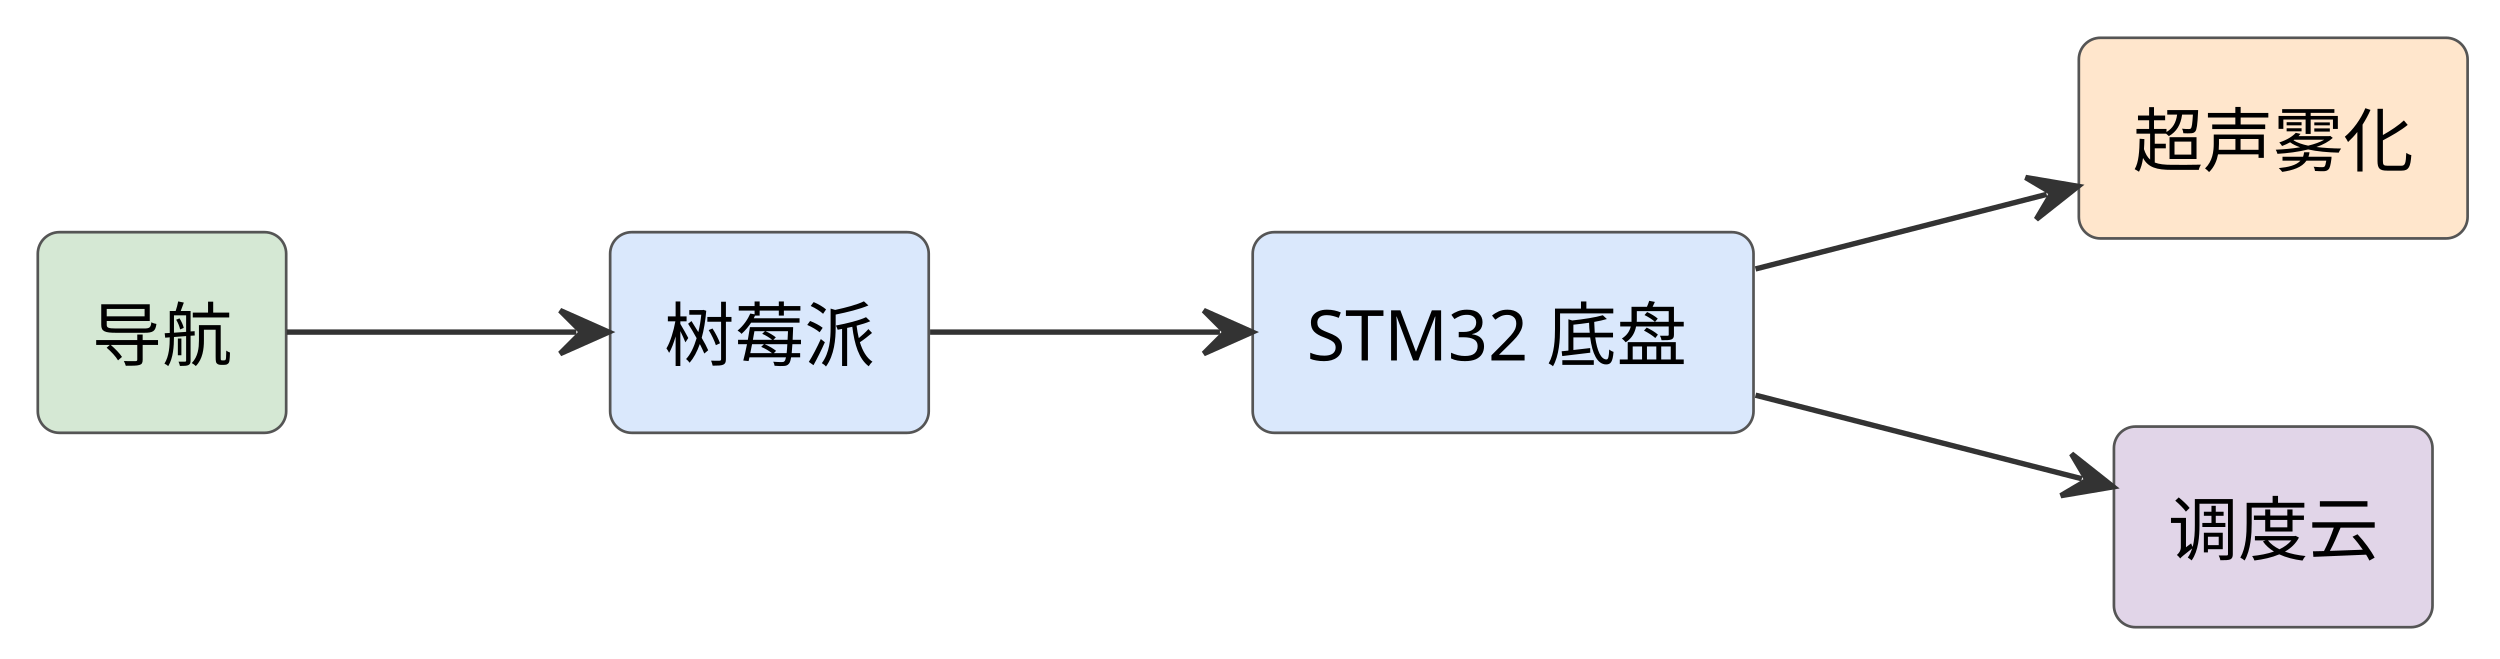
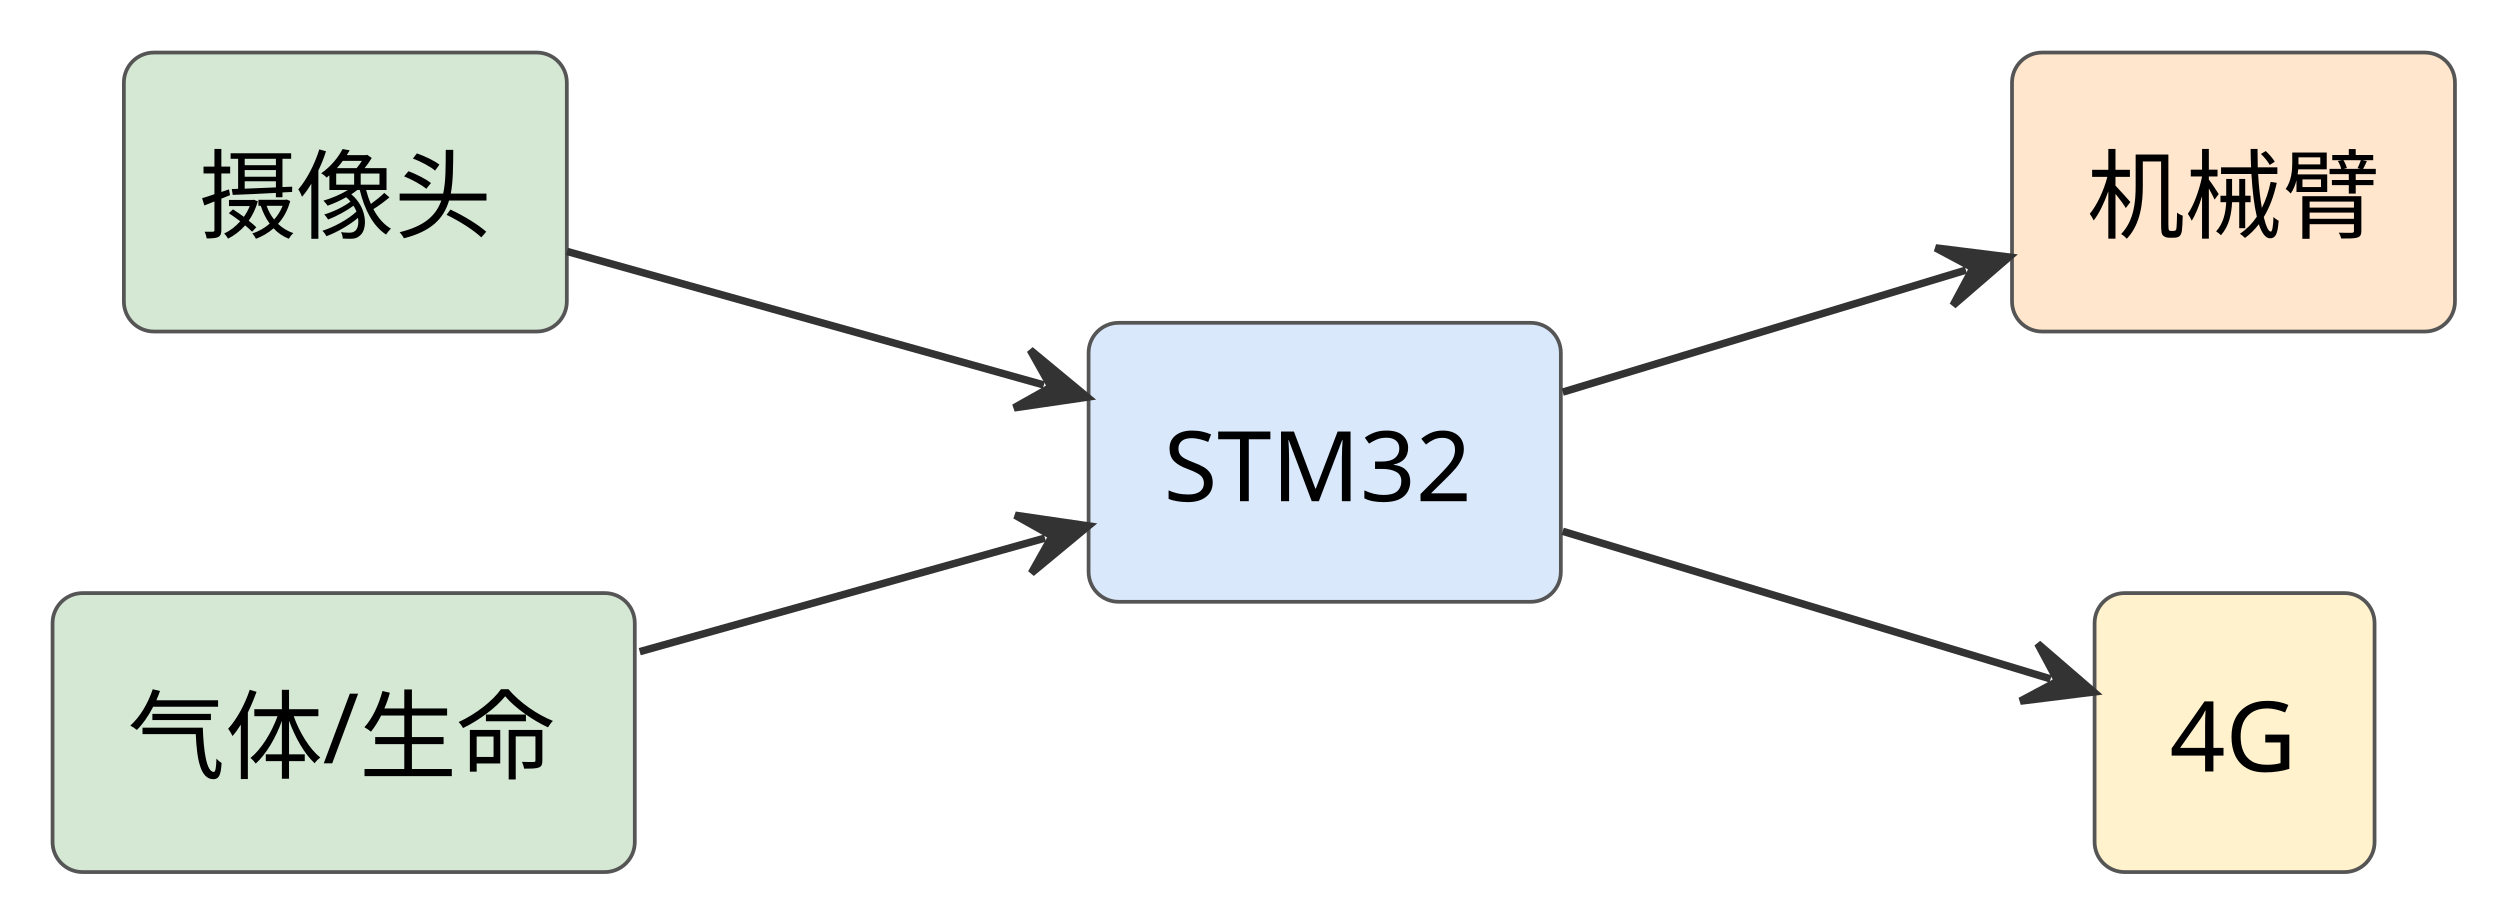
- <svg xmlns="http://www.w3.org/2000/svg" contentStyleType="text/css" height="122px" preserveAspectRatio="none" style="width:463px;height:122px;background:#FFFFFF;" version="1.1" viewBox="0 0 463 122" width="463px" zoomAndPan="magnify">
+ <svg xmlns="http://www.w3.org/2000/svg" contentStyleType="text/css" height="122px" preserveAspectRatio="none" style="width:333px;height:122px;background:#FFFFFF;" version="1.1" viewBox="0 0 333 122" width="333px" zoomAndPan="magnify">
  <defs />
  <g>
-     <g id="elem_nav">
-       <rect fill="#D5E8D4" height="37.158" rx="4" ry="4" style="stroke:#555555;stroke-width:0.5;" width="46" x="7" y="43" />
-       <text fill="#000000" font-family="Microsoft YaHei" font-size="13" lengthAdjust="spacing" textLength="26" x="17" y="66.755">导航</text>
+     <g id="elem_cam">
+       <rect fill="#D5E8D4" height="37.158" rx="4" ry="4" style="stroke:#555555;stroke-width:0.5;" width="59" x="16.5" y="7" />
+       <text fill="#000000" font-family="Microsoft YaHei" font-size="13" lengthAdjust="spacing" textLength="39" x="26.5" y="30.755">摄像头</text>
    </g>
-     <g id="elem_pi">
-       <rect fill="#DAE8FC" height="37.158" rx="4" ry="4" style="stroke:#555555;stroke-width:0.5;" width="59" x="113" y="43" />
-       <text fill="#000000" font-family="Microsoft YaHei" font-size="13" lengthAdjust="spacing" textLength="39" x="123" y="66.755">树莓派</text>
+     <g id="elem_gas">
+       <rect fill="#D5E8D4" height="37.158" rx="4" ry="4" style="stroke:#555555;stroke-width:0.5;" width="77.554" x="7" y="79" />
+       <text fill="#000000" font-family="Microsoft YaHei" font-size="13" lengthAdjust="spacing" textLength="57.554" x="17" y="102.755">气体/生命</text>
    </g>
    <g id="elem_stm">
-       <rect fill="#DAE8FC" height="37.158" rx="4" ry="4" style="stroke:#555555;stroke-width:0.5;" width="92.751" x="232" y="43" />
-       <text fill="#000000" font-family="Microsoft YaHei" font-size="13" lengthAdjust="spacing" textLength="72.751" x="242" y="66.755">STM32 底盘</text>
+       <rect fill="#DAE8FC" height="37.158" rx="4" ry="4" style="stroke:#555555;stroke-width:0.5;" width="62.904" x="145" y="43" />
+       <text fill="#000000" font-family="Microsoft YaHei" font-size="13" lengthAdjust="spacing" textLength="42.904" x="155" y="66.755">STM32</text>
    </g>
-     <g id="elem_mist">
-       <rect fill="#FFE6CC" height="37.158" rx="4" ry="4" style="stroke:#555555;stroke-width:0.5;" width="72" x="385" y="7" />
-       <text fill="#000000" font-family="Microsoft YaHei" font-size="13" lengthAdjust="spacing" textLength="52" x="395" y="30.755">超声雾化</text>
+     <g id="elem_arm">
+       <rect fill="#FFE6CC" height="37.158" rx="4" ry="4" style="stroke:#555555;stroke-width:0.5;" width="59" x="268" y="7" />
+       <text fill="#000000" font-family="Microsoft YaHei" font-size="13" lengthAdjust="spacing" textLength="39" x="278" y="30.755">机械臂</text>
    </g>
-     <g id="elem_cloud">
-       <rect fill="#E1D5E8" height="37.158" rx="4" ry="4" style="stroke:#555555;stroke-width:0.5;" width="59" x="391.5" y="79" />
-       <text fill="#000000" font-family="Microsoft YaHei" font-size="13" lengthAdjust="spacing" textLength="39" x="401.5" y="102.755">调度云</text>
+     <g id="elem_g">
+       <rect fill="#FFF2CC" height="37.158" rx="4" ry="4" style="stroke:#555555;stroke-width:0.5;" width="37.291" x="279" y="79" />
+       <text fill="#000000" font-family="Microsoft YaHei" font-size="13" lengthAdjust="spacing" textLength="17.291" x="289" y="102.755">4G</text>
    </g>
-     <g id="link_nav_pi">
-       <path d="M53.1,61.5 C70.23,61.5 88.11,61.5 106.73,61.5 " fill="none" id="nav-to-pi" style="stroke:#333333;stroke-width:1.0;" />
-       <polygon fill="#333333" points="112.73,61.5,103.73,57.5,107.73,61.5,103.73,65.5,112.73,61.5" style="stroke:#333333;stroke-width:1.0;" />
+     <g id="link_cam_stm">
+       <path d="M75.52,33.49 C96.07,39.25 118.002,45.392 139.042,51.282 " fill="none" id="cam-to-stm" style="stroke:#333333;stroke-width:1.0;" />
+       <polygon fill="#333333" points="144.82,52.9,137.232,46.622,140.005,51.552,135.075,54.326,144.82,52.9" style="stroke:#333333;stroke-width:1.0;" />
    </g>
-     <g id="link_pi_stm">
-       <path d="M172.25,61.5 C189.63,61.5 206.17,61.5 225.93,61.5 " fill="none" id="pi-to-stm" style="stroke:#333333;stroke-width:1.0;" />
-       <polygon fill="#333333" points="231.93,61.5,222.93,57.5,226.93,61.5,222.93,65.5,231.93,61.5" style="stroke:#333333;stroke-width:1.0;" />
+     <g id="link_gas_stm">
+       <path d="M85.21,86.8 C104.29,81.45 121.293,76.69 139.193,71.67 " fill="none" id="gas-to-stm" style="stroke:#333333;stroke-width:1.0;" />
+       <polygon fill="#333333" points="144.97,70.05,135.224,68.629,140.156,71.4,137.384,76.332,144.97,70.05" style="stroke:#333333;stroke-width:1.0;" />
    </g>
-     <g id="link_stm_mist">
-       <path d="M325.12,49.81 C344.51,44.84 360.947,40.628 379.037,35.998 " fill="none" id="stm-to-mist" style="stroke:#333333;stroke-width:1.0;" />
-       <polygon fill="#333333" points="384.85,34.51,375.139,32.867,380.006,35.75,377.123,40.617,384.85,34.51" style="stroke:#333333;stroke-width:1.0;" />
+     <g id="link_stm_arm">
+       <path d="M208.15,52.23 C226.46,46.69 243.857,41.429 261.858,35.979 " fill="none" id="stm-to-arm" style="stroke:#333333;stroke-width:1.0;" />
+       <polygon fill="#333333" points="267.6,34.24,257.827,33.02,262.815,35.689,260.145,40.676,267.6,34.24" style="stroke:#333333;stroke-width:1.0;" />
    </g>
-     <g id="link_stm_cloud">
-       <path d="M325.12,73.19 C346.91,78.77 366.518,83.79 385.558,88.67 " fill="none" id="stm-to-cloud" style="stroke:#333333;stroke-width:1.0;" />
-       <polygon fill="#333333" points="391.37,90.16,383.645,84.051,386.527,88.919,381.659,91.8,391.37,90.16" style="stroke:#333333;stroke-width:1.0;" />
+     <g id="link_stm_g">
+       <path d="M208.15,70.77 C230.6,77.56 254.537,84.802 273.137,90.432 " fill="none" id="stm-to-g" style="stroke:#333333;stroke-width:1.0;" />
+       <polygon fill="#333333" points="278.88,92.17,271.425,85.734,274.094,90.722,269.107,93.391,278.88,92.17" style="stroke:#333333;stroke-width:1.0;" />
    </g>
  </g>
</svg>
